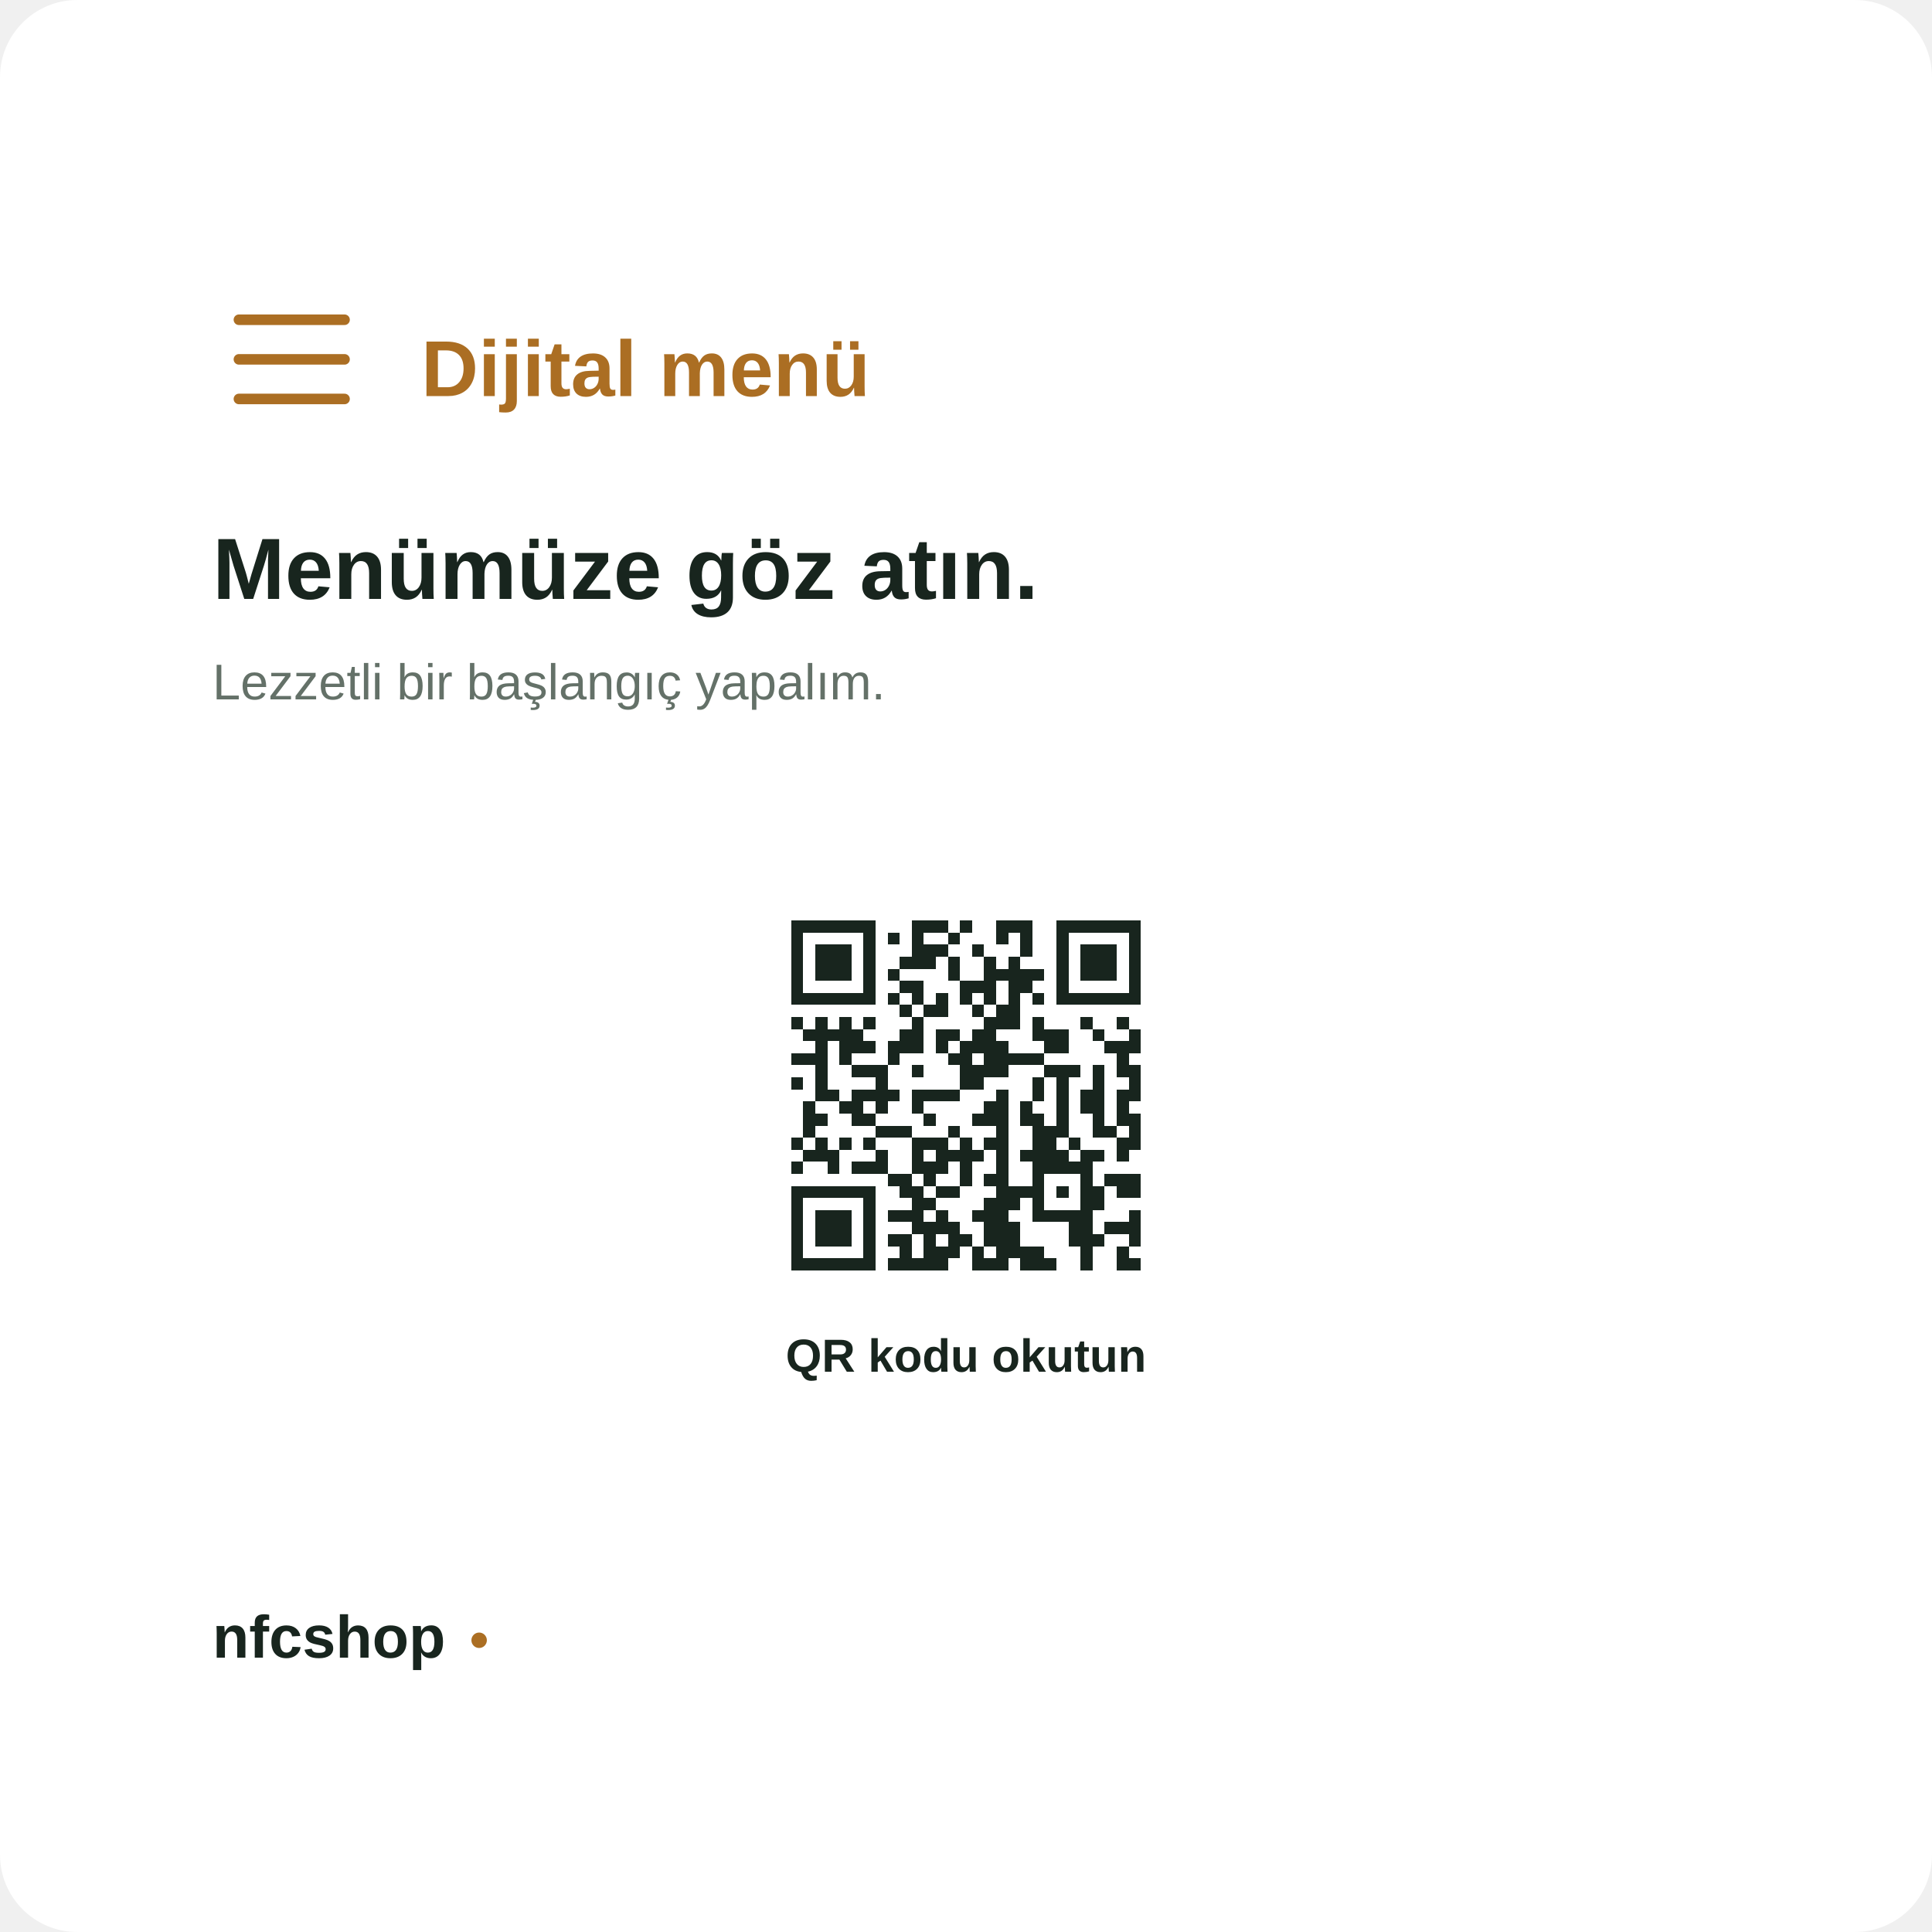
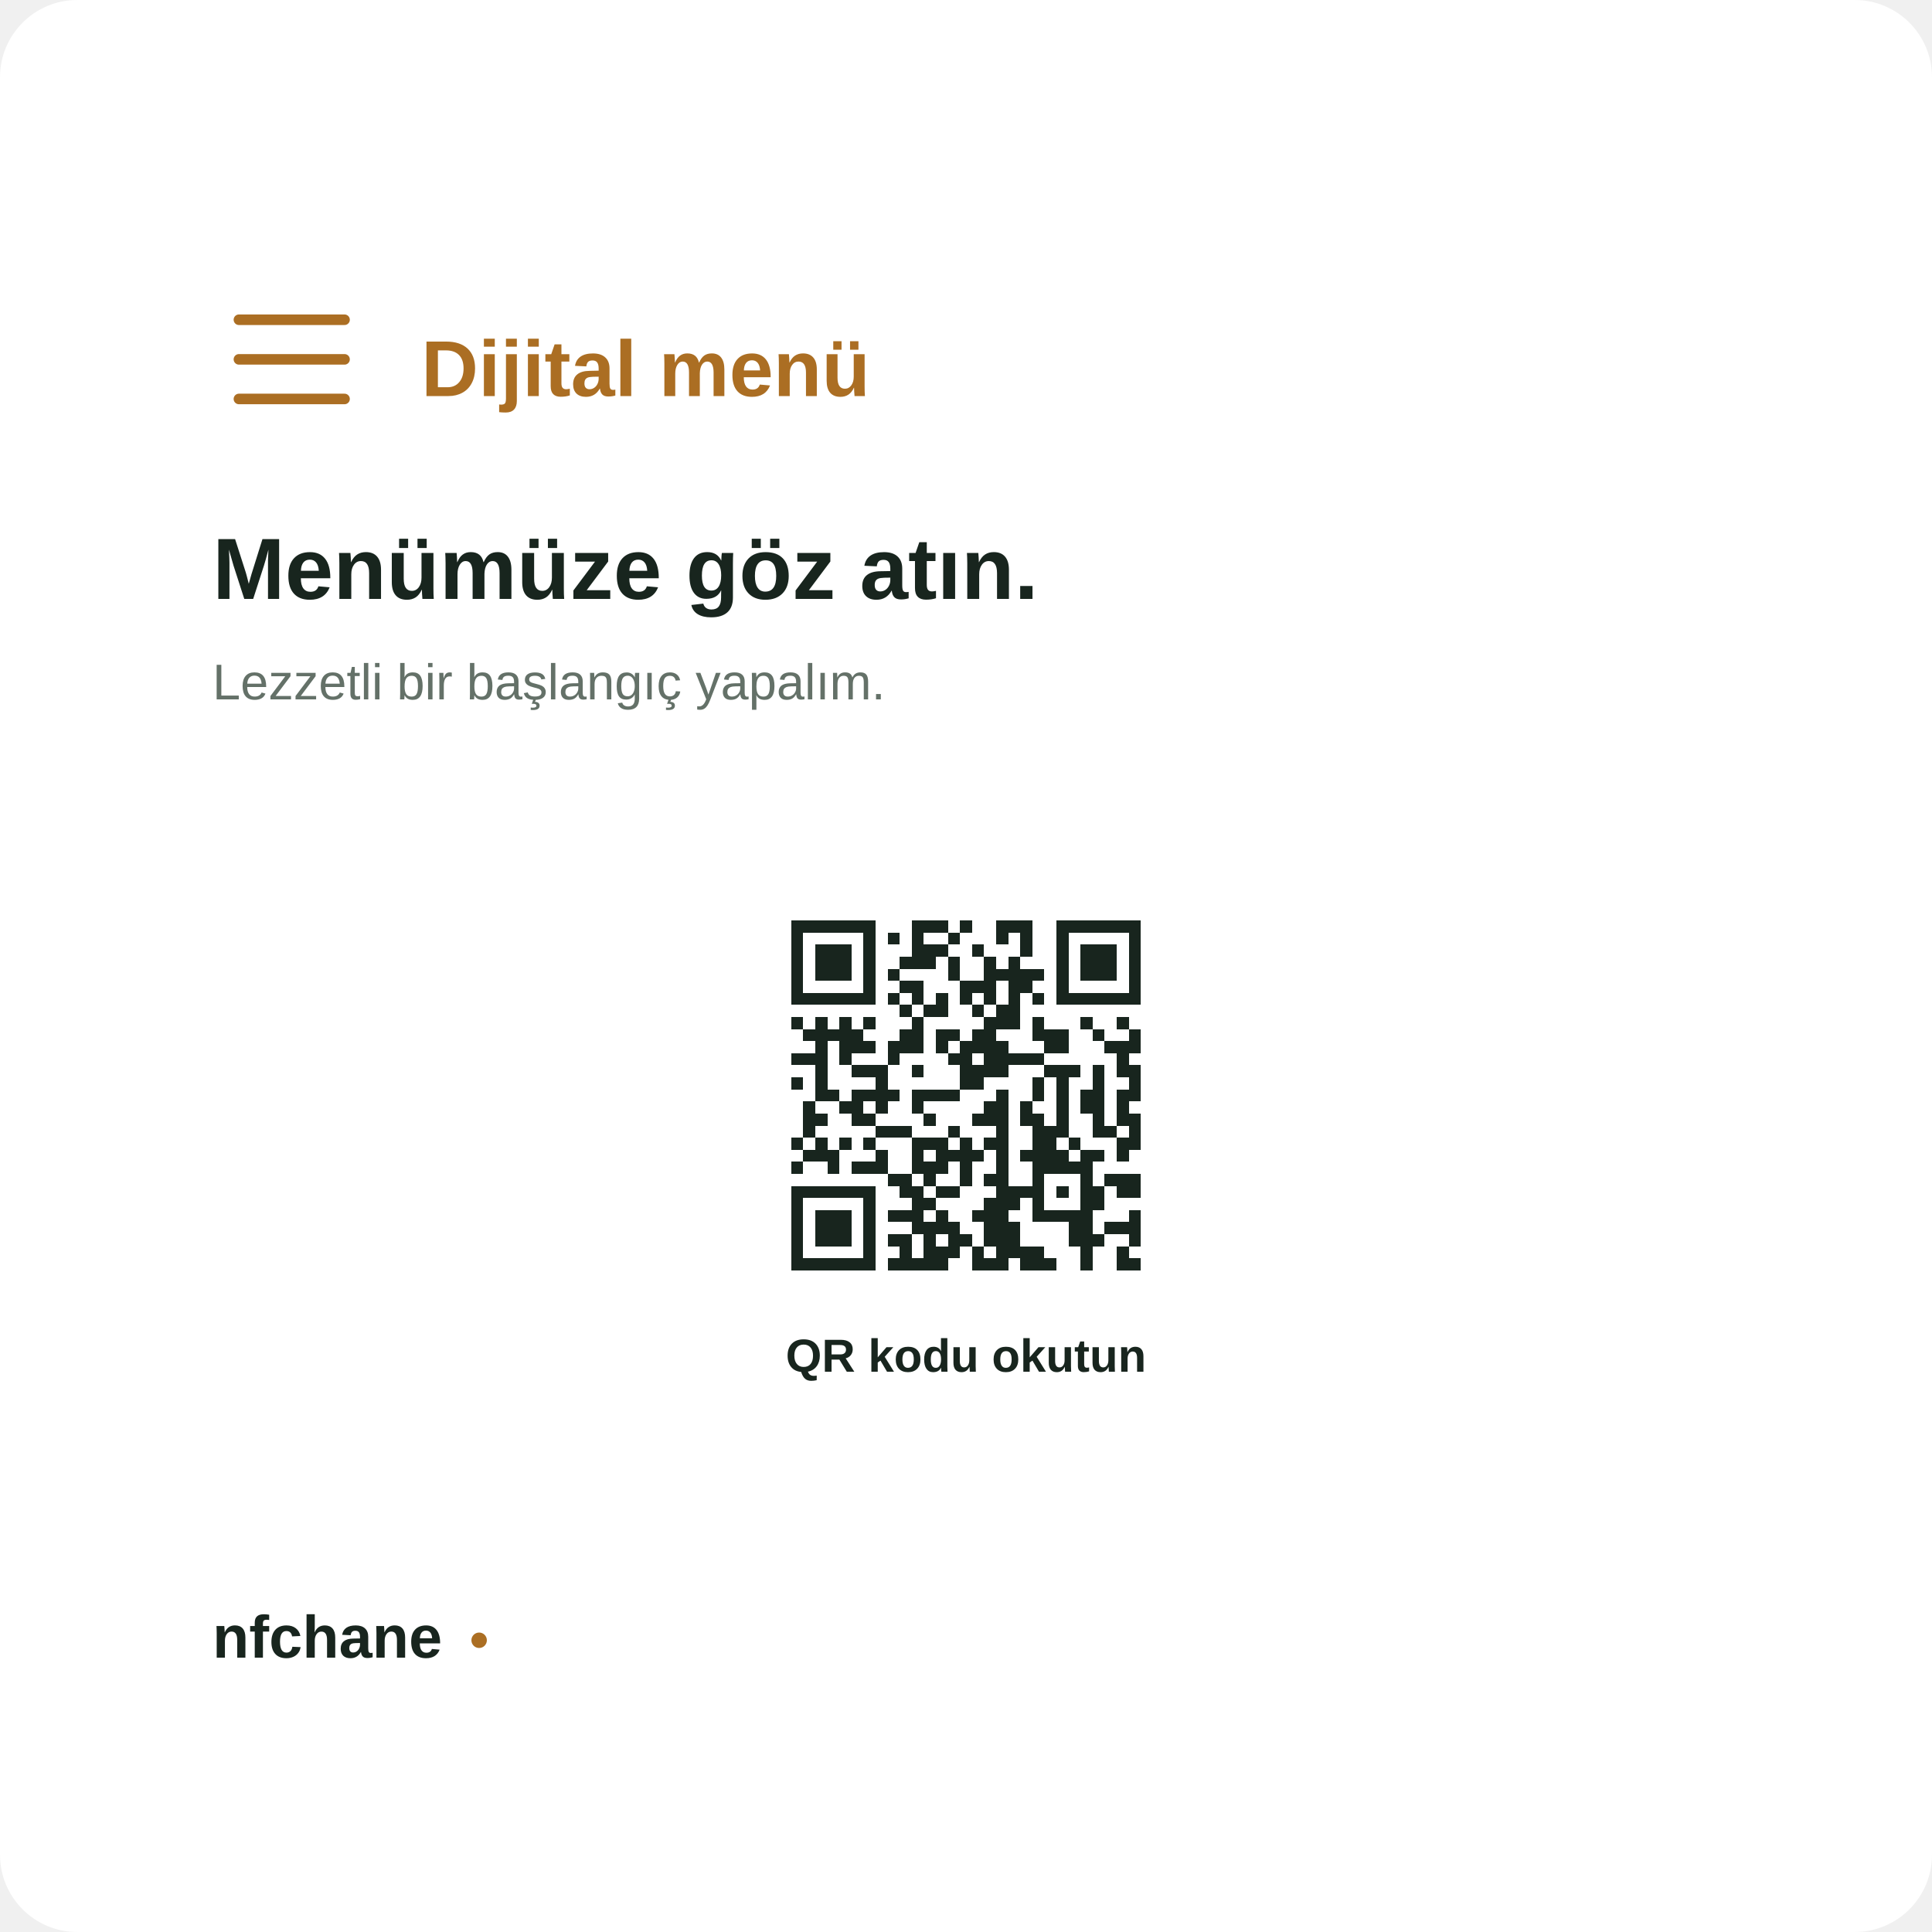
<svg xmlns="http://www.w3.org/2000/svg" width="1000" height="1000" viewBox="0 0 1000 1000">
  <rect width="1000" height="1000" rx="40" fill="#fff" />
  <svg x="110" y="145" width="82" height="82" viewBox="0 0 24 24" fill="none" stroke="#ab6e23" stroke-width="1.6" stroke-linecap="round" stroke-linejoin="round">
    <path d="M4 6h16M4 12h16M4 18h16" />
  </svg>
  <text x="218" y="205" fill="#ab6e23" font-family="Arial, sans-serif" font-size="41" font-weight="600" text-anchor="start">Dijital menü</text>
  <text x="110" y="310" fill="#18251e" font-family="Arial, sans-serif" font-size="45" font-weight="700" text-anchor="start">Menümüze göz atın.</text>
  <text x="110" y="362" fill="#647168" font-family="Arial, sans-serif" font-size="26" font-weight="400" text-anchor="start">Lezzetli bir başlangıç yapalım.</text>
  <svg x="397" y="464" width="206" height="206" viewBox="0 0 33 33" shape-rendering="crispEdges">
    <path fill="#ffffff" d="M0 0h33v33H0z" />
    <path stroke="#18251e" d="M2 2.5h7m3 0h3m1 0h1m2 0h3m2 0h7M2 3.5h1m5 0h1m1 0h1m1 0h1m2 0h1m3 0h1m1 0h1m2 0h1m5 0h1M2 4.5h1m1 0h3m1 0h1m3 0h3m2 0h1m3 0h1m2 0h1m1 0h3m1 0h1M2 5.5h1m1 0h3m1 0h1m2 0h3m1 0h1m2 0h1m1 0h1m3 0h1m1 0h3m1 0h1M2 6.5h1m1 0h3m1 0h1m1 0h1m4 0h1m2 0h5m1 0h1m1 0h3m1 0h1M2 7.5h1m5 0h1m2 0h2m3 0h3m1 0h2m2 0h1m5 0h1M2 8.5h7m1 0h1m1 0h1m1 0h1m1 0h1m1 0h1m1 0h1m1 0h1m1 0h7M11 9.5h1m1 0h2m2 0h1m1 0h2M2 10.5h1m1 0h1m1 0h1m1 0h1m3 0h1m5 0h3m1 0h1m3 0h1m2 0h1M3 11.5h5m3 0h2m1 0h2m1 0h2m3 0h3m2 0h1m2 0h1M4 12.5h1m1 0h3m1 0h3m1 0h1m1 0h4m3 0h2m3 0h3M2 13.5h3m1 0h1m3 0h1m4 0h2m1 0h5m6 0h1M4 14.5h1m2 0h3m2 0h1m3 0h4m3 0h3m1 0h1m1 0h2M2 15.5h1m1 0h1m4 0h1m6 0h2m4 0h1m1 0h1m2 0h1m2 0h1M4 16.5h2m1 0h4m1 0h4m3 0h1m2 0h1m1 0h1m1 0h2m1 0h2M3 17.5h1m2 0h2m1 0h1m2 0h1m5 0h2m1 0h1m2 0h1m1 0h2m1 0h1M3 18.5h2m2 0h2m4 0h1m3 0h3m1 0h2m1 0h1m2 0h1m1 0h2M3 19.5h1m5 0h3m3 0h1m3 0h1m2 0h3m2 0h2m1 0h1M2 20.5h1m1 0h1m1 0h1m1 0h1m3 0h3m1 0h1m1 0h2m2 0h2m1 0h1m3 0h2M3 21.5h3m3 0h1m2 0h1m1 0h4m1 0h1m1 0h4m1 0h2m1 0h1M2 22.5h1m2 0h1m1 0h3m2 0h3m1 0h1m2 0h1m2 0h5M10 23.5h2m1 0h1m2 0h1m1 0h2m2 0h1m3 0h1m1 0h3M2 24.5h7m2 0h2m1 0h2m3 0h4m1 0h1m1 0h2m1 0h2M2 25.5h1m5 0h1m3 0h2m4 0h3m1 0h1m3 0h2M2 26.5h1m1 0h3m1 0h1m1 0h3m1 0h1m2 0h3m2 0h5m3 0h1M2 27.5h1m1 0h3m1 0h1m3 0h4m2 0h3m4 0h2m1 0h3M2 28.5h1m1 0h3m1 0h1m1 0h2m1 0h1m1 0h2m1 0h3m4 0h3m2 0h1M2 29.5h1m5 0h1m2 0h1m1 0h3m1 0h1m1 0h4m3 0h1m2 0h1M2 30.5h7m1 0h5m2 0h3m1 0h3m2 0h1m2 0h2" />
  </svg>
  <text x="500" y="710" fill="#18251e" font-family="Arial, sans-serif" font-size="24" font-weight="600" text-anchor="middle">QR kodu okutun</text>
-   <text x="110" y="858" fill="#18251e" font-family="Arial, sans-serif" font-size="31" font-weight="700" text-anchor="start">nfcshop</text>
+   <text x="110" y="858" fill="#18251e" font-family="Arial, sans-serif" font-size="31" font-weight="700" text-anchor="start">nfchane</text>
  <circle cx="248" cy="849" r="4" fill="#ab6e23" />
</svg>
